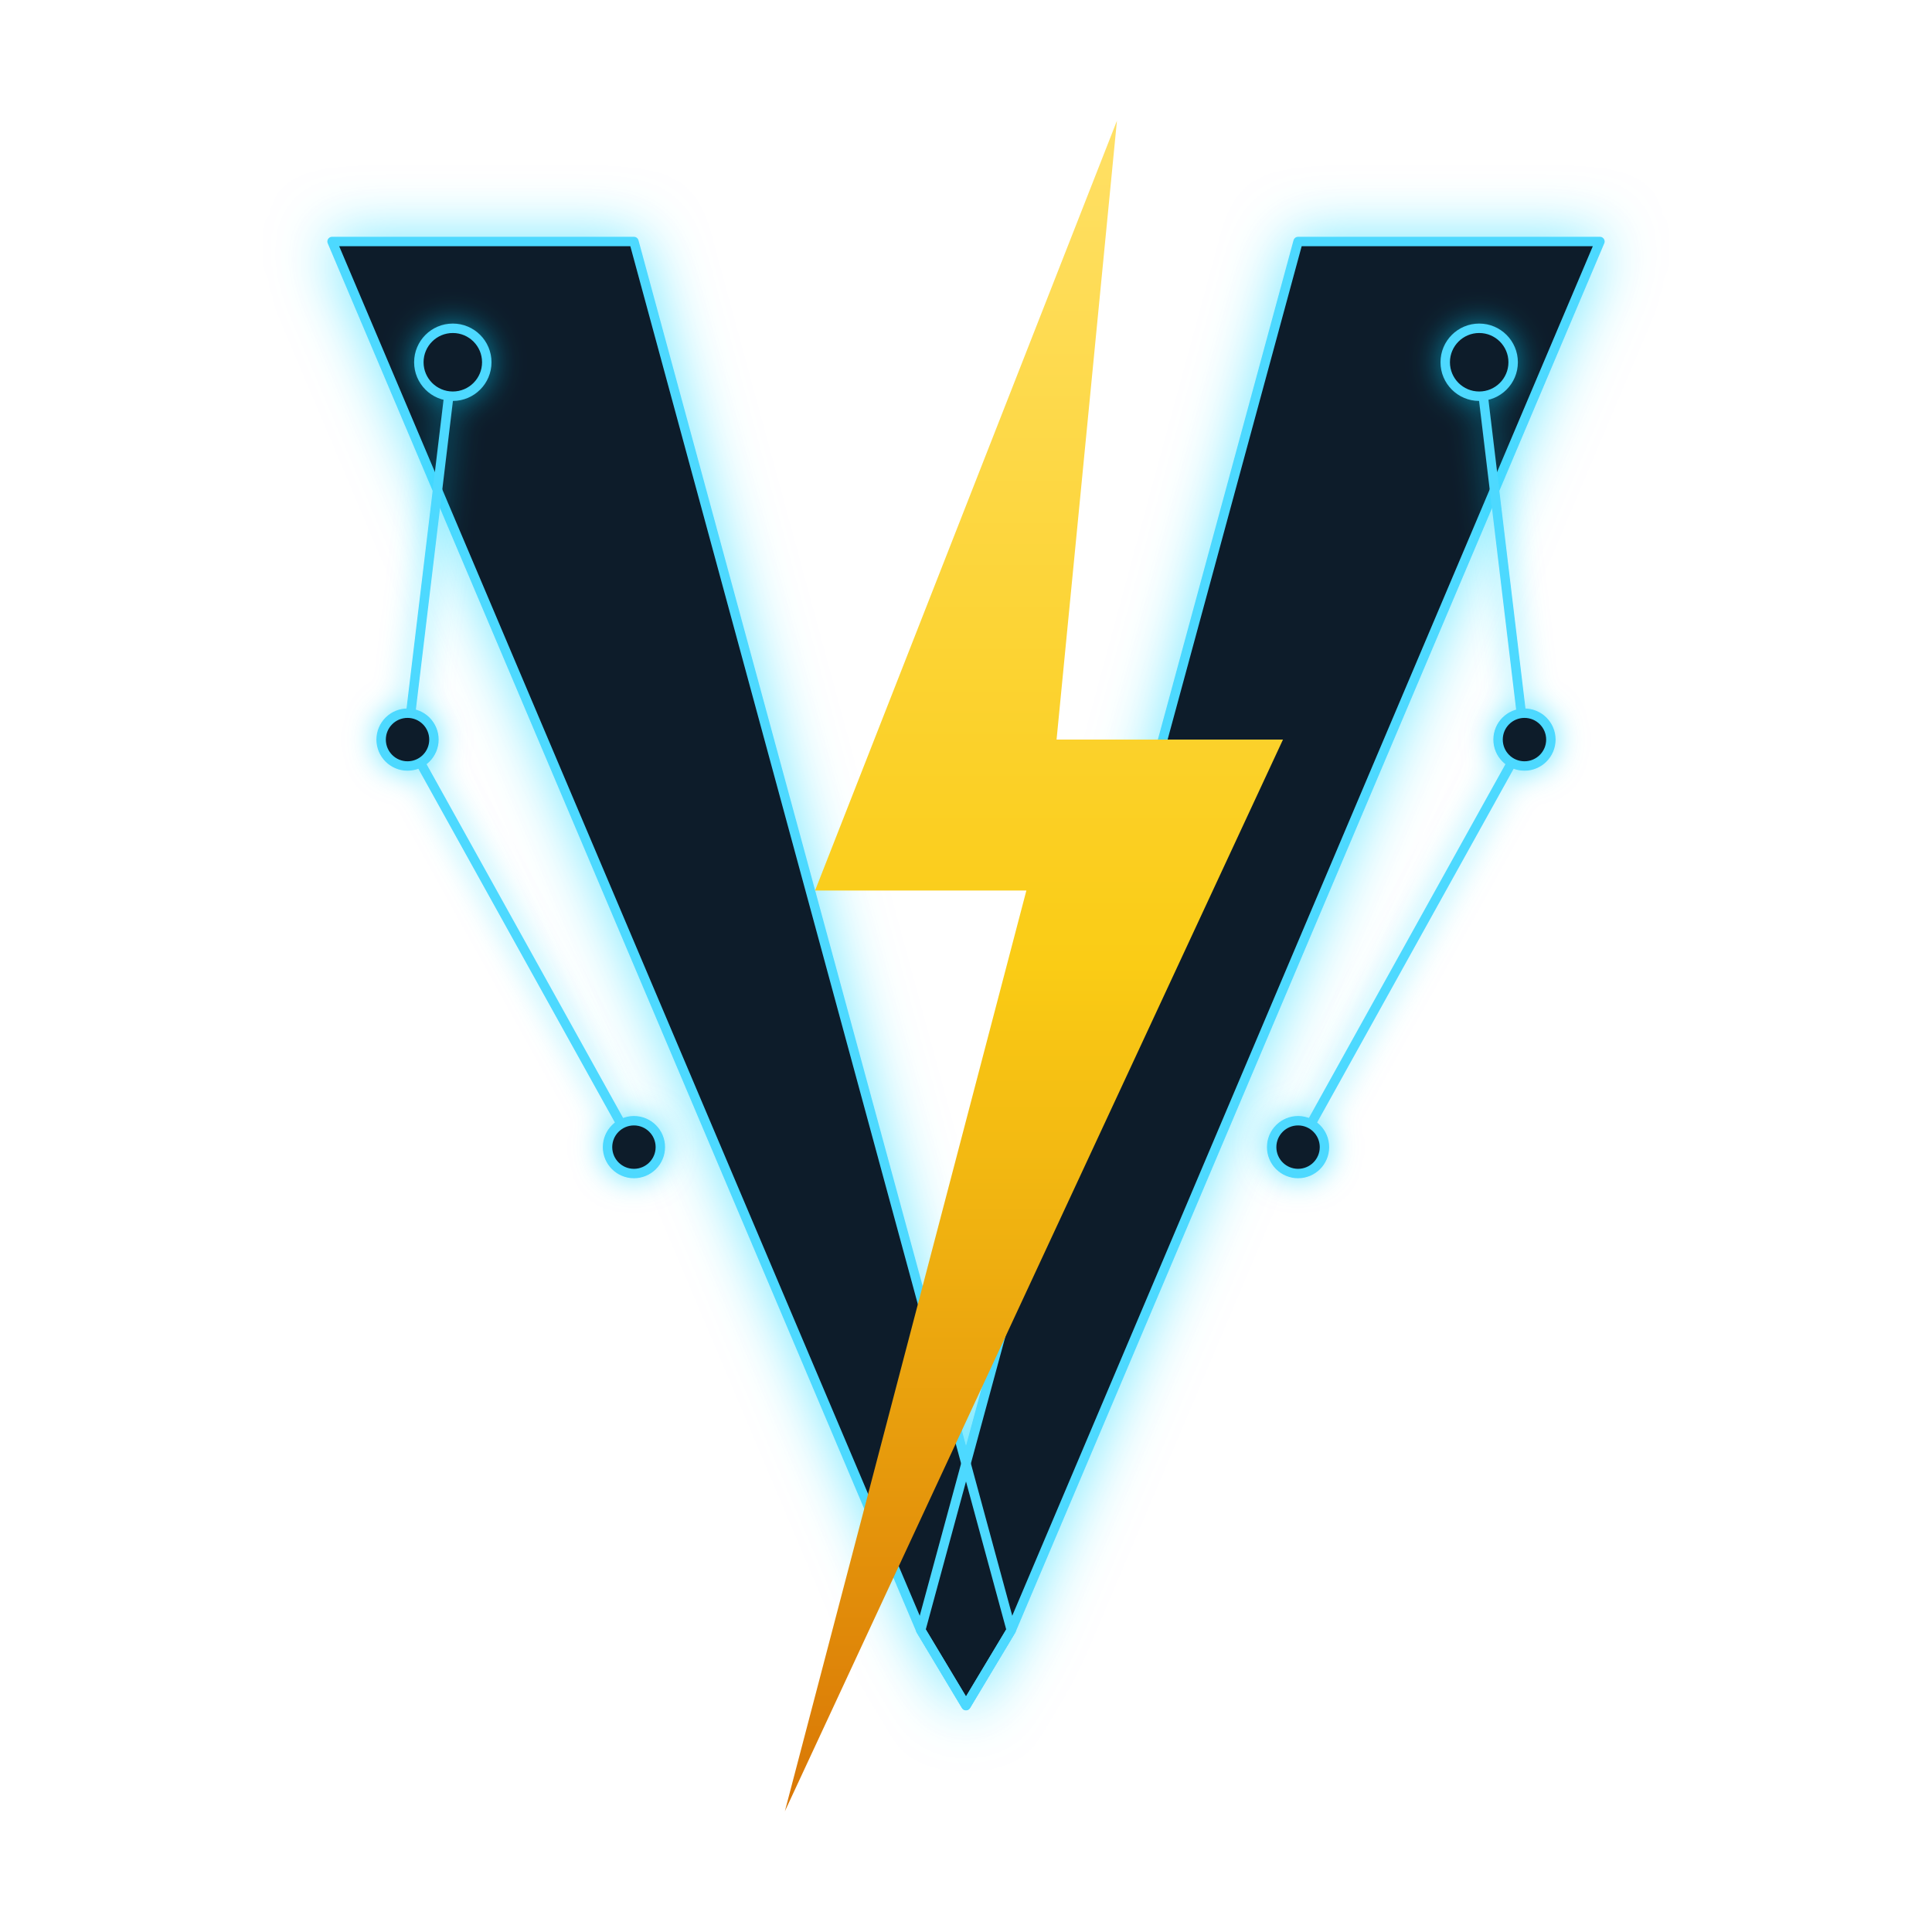
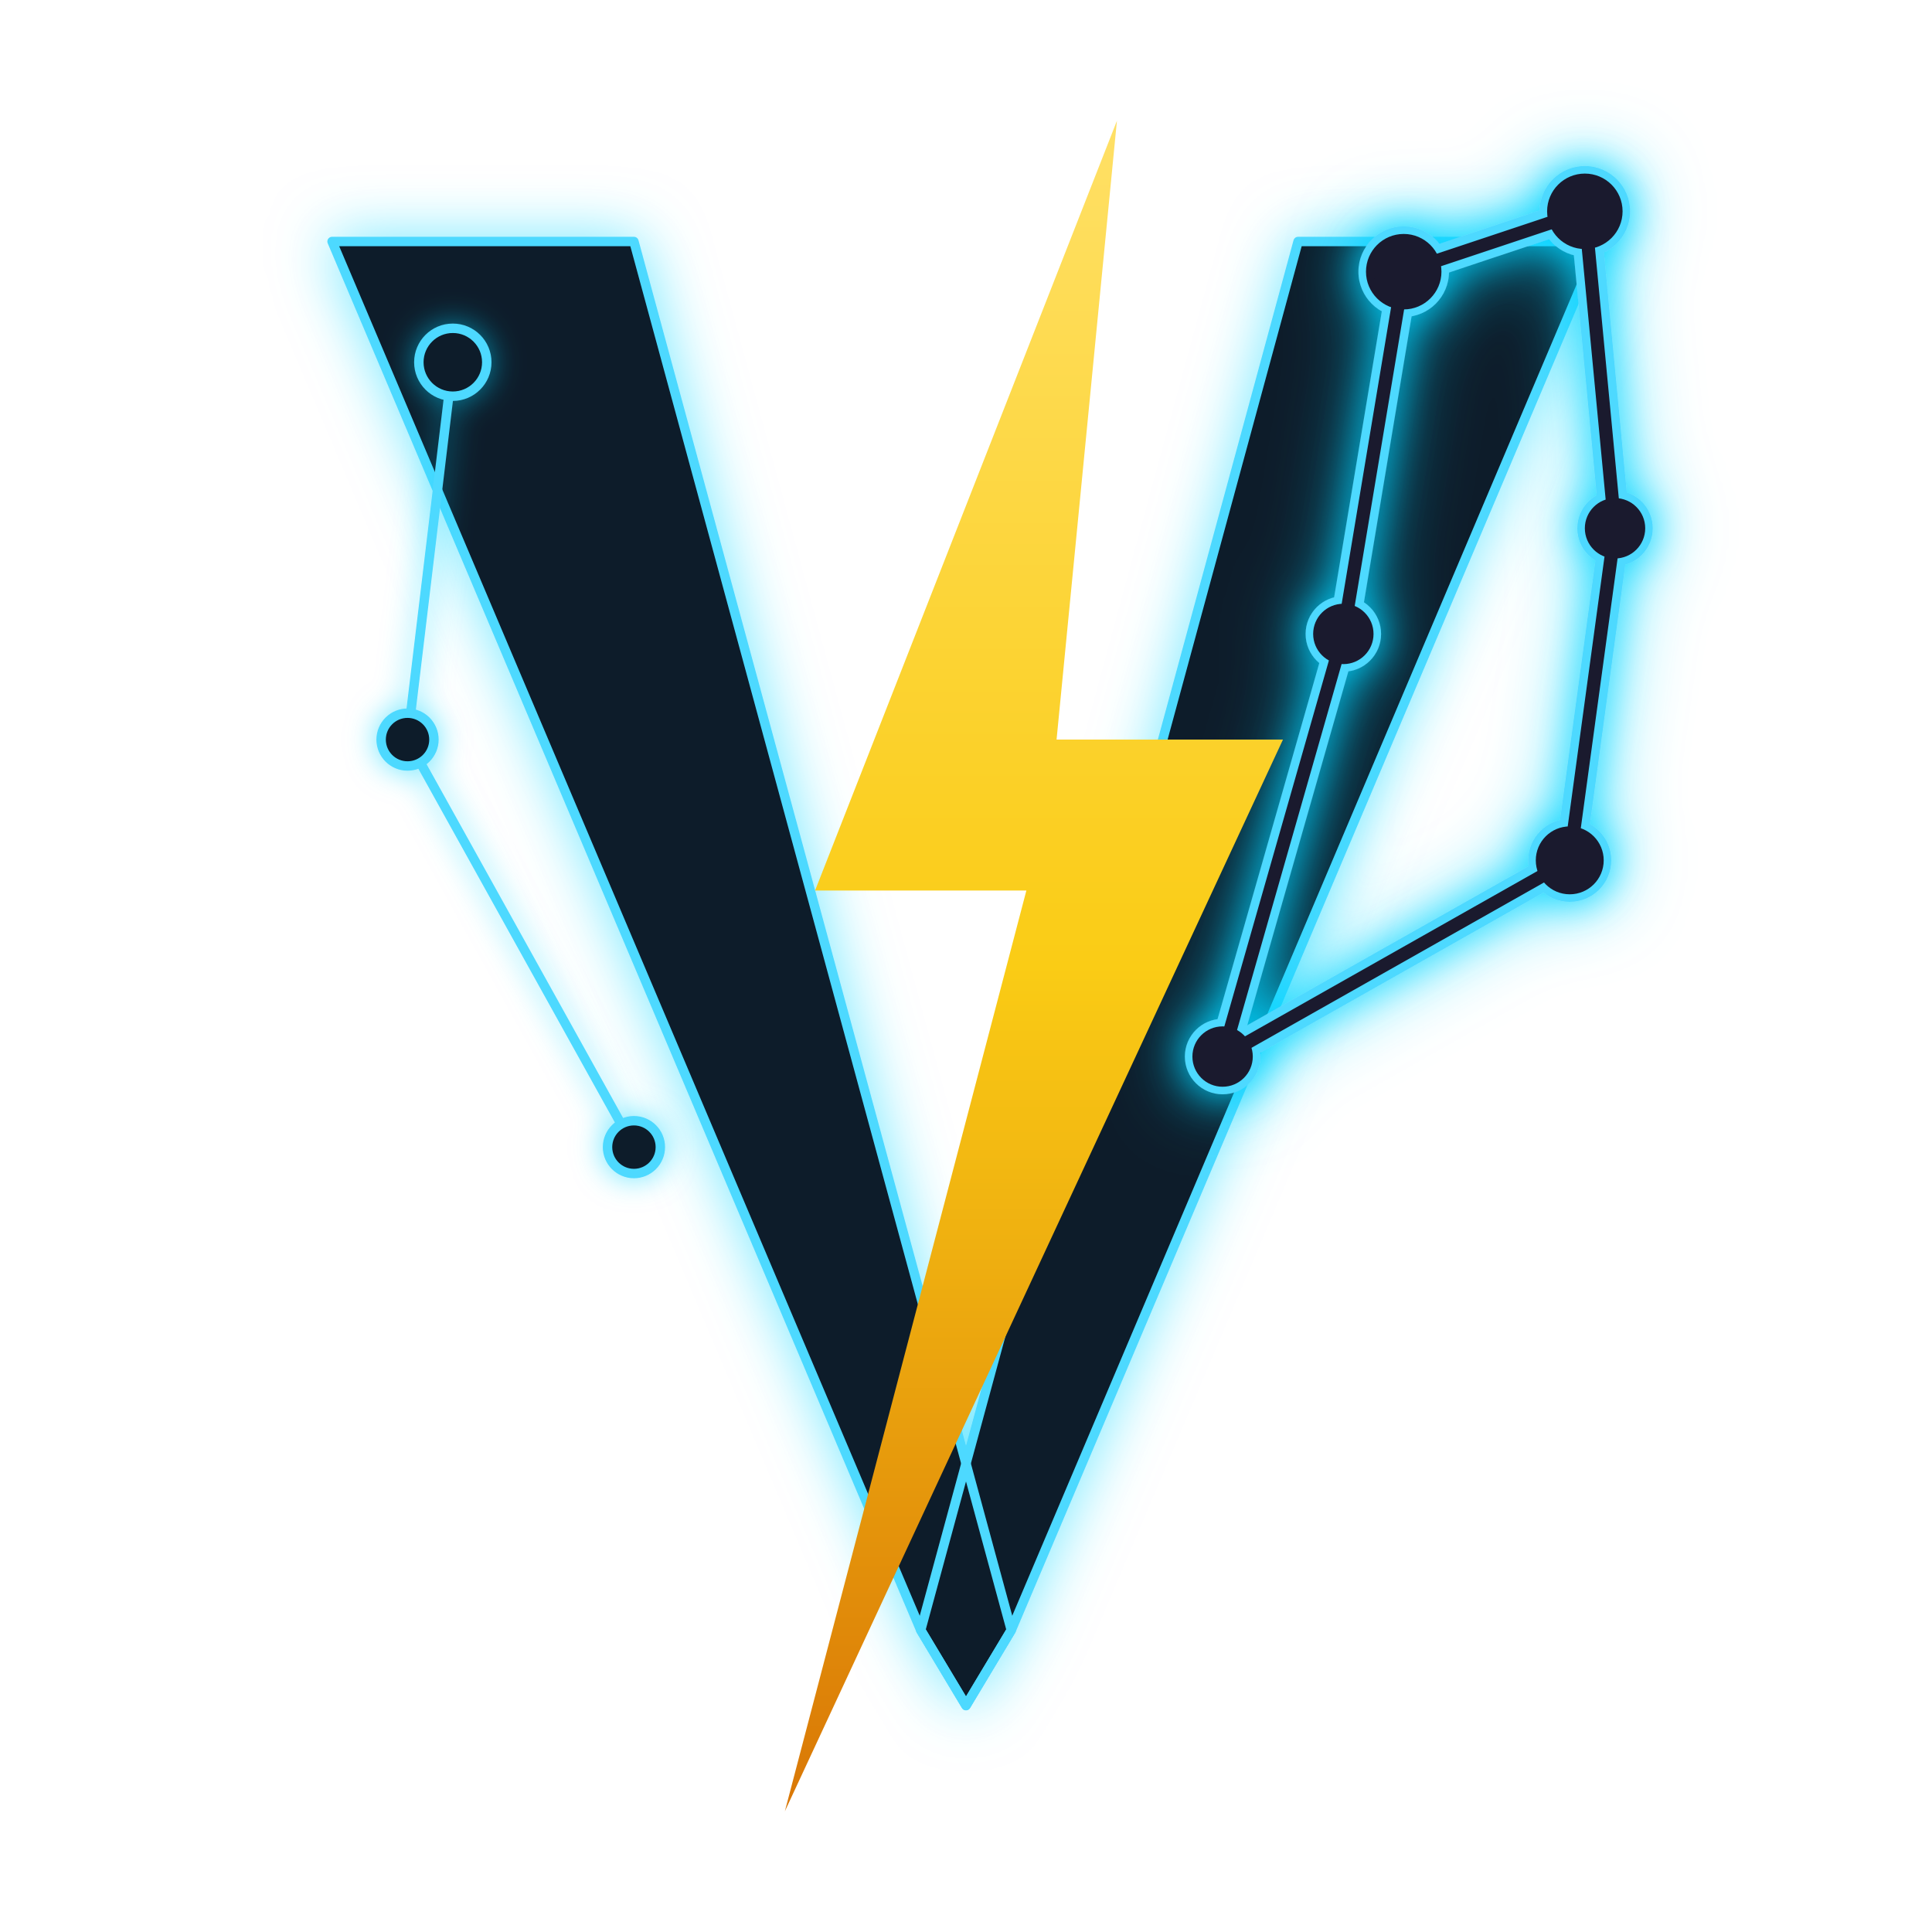
<svg xmlns="http://www.w3.org/2000/svg" viewBox="0 0 512 512">
  <defs>
    <filter id="vGlow" x="-25%" y="-25%" width="150%" height="150%">
      <feGaussianBlur in="SourceGraphic" stdDeviation="8" result="blur" />
      <feFlood flood-color="#00d4ff" flood-opacity="0.55" />
      <feComposite in2="blur" operator="in" result="glow" />
      <feMerge>
        <feMergeNode in="glow" />
        <feMergeNode in="SourceGraphic" />
      </feMerge>
    </filter>
-     <filter id="nGlow" x="-100%" y="-100%" width="300%" height="300%">
+     <filter id="traceGlow" x="-100%" y="-100%" width="300%" height="300%">
      <feGaussianBlur in="SourceGraphic" stdDeviation="4" result="blur" />
      <feFlood flood-color="#00d4ff" flood-opacity="0.6" />
      <feComposite in2="blur" operator="in" result="glow" />
      <feMerge>
        <feMergeNode in="glow" />
+         <feMergeNode in="SourceGraphic" />
+       </feMerge>
+     </filter>
+     <filter id="rightGlow" x="-120%" y="-120%" width="340%" height="340%">
+       <feGaussianBlur in="SourceGraphic" stdDeviation="10" result="blur" />
+       <feFlood flood-color="#00d4ff" flood-opacity="0.8" />
+       <feComposite in2="blur" operator="in" result="glow" />
+       <feGaussianBlur in="SourceGraphic" stdDeviation="5" result="blur2" />
+       <feFlood flood-color="#00d4ff" flood-opacity="0.9" />
+       <feComposite in2="blur2" operator="in" result="glow2" />
+       <feMerge>
+         <feMergeNode in="glow" />
+         <feMergeNode in="glow2" />
        <feMergeNode in="SourceGraphic" />
      </feMerge>
    </filter>
    <linearGradient id="bolt" x1="0" y1="0" x2="0" y2="1">
      <stop offset="0%" stop-color="#ffe066" />
      <stop offset="50%" stop-color="#facc15" />
      <stop offset="100%" stop-color="#d97706" />
    </linearGradient>
  </defs>
  <g filter="url(#vGlow)">
    <polygon points="88,64 168,64 268,432 256,452 244,432" fill="#0d1b2a" />
    <polygon points="424,64 344,64 244,432 256,452 268,432" fill="#0d1b2a" />
    <polygon points="88,64 168,64 268,432 256,452 244,432" fill="none" stroke="#4dd9ff" stroke-width="2.5" stroke-linejoin="round" />
    <polygon points="424,64 344,64 244,432 256,452 268,432" fill="none" stroke="#4dd9ff" stroke-width="2.5" stroke-linejoin="round" />
  </g>
-   <g filter="url(#nGlow)">
+   <g filter="url(#traceGlow)">
    <line x1="120" y1="96" x2="108" y2="196" stroke="#4dd9ff" stroke-width="2.5" stroke-linecap="round" />
    <line x1="108" y1="196" x2="168" y2="304" stroke="#4dd9ff" stroke-width="2.5" stroke-linecap="round" />
    <circle cx="120" cy="96" r="9" fill="#0d1b2a" stroke="#4dd9ff" stroke-width="2.5" />
    <circle cx="108" cy="196" r="7" fill="#0d1b2a" stroke="#4dd9ff" stroke-width="2.5" />
    <circle cx="168" cy="304" r="7" fill="#0d1b2a" stroke="#4dd9ff" stroke-width="2.5" />
  </g>
-   <g filter="url(#nGlow)">
-     <line x1="392" y1="96" x2="404" y2="196" stroke="#4dd9ff" stroke-width="2.5" stroke-linecap="round" />
-     <line x1="404" y1="196" x2="344" y2="304" stroke="#4dd9ff" stroke-width="2.5" stroke-linecap="round" />
-     <circle cx="392" cy="96" r="9" fill="#0d1b2a" stroke="#4dd9ff" stroke-width="2.5" />
-     <circle cx="404" cy="196" r="7" fill="#0d1b2a" stroke="#4dd9ff" stroke-width="2.5" />
-     <circle cx="344" cy="304" r="7" fill="#0d1b2a" stroke="#4dd9ff" stroke-width="2.5" />
+   <g filter="url(#rightGlow)">
+     <line x1="372" y1="72" x2="420" y2="56" stroke="#4dd9ff" stroke-width="8" stroke-linecap="round" />
+     <line x1="420" y1="56" x2="428" y2="140" stroke="#4dd9ff" stroke-width="8" stroke-linecap="round" />
+     <line x1="372" y1="72" x2="356" y2="168" stroke="#4dd9ff" stroke-width="8" stroke-linecap="round" />
+     <line x1="356" y1="168" x2="324" y2="280" stroke="#4dd9ff" stroke-width="8" stroke-linecap="round" />
+     <line x1="428" y1="140" x2="416" y2="228" stroke="#4dd9ff" stroke-width="8" stroke-linecap="round" />
+     <line x1="324" y1="280" x2="416" y2="228" stroke="#4dd9ff" stroke-width="8" stroke-linecap="round" />
+     <circle cx="372" cy="72" r="12" fill="#4dd9ff" />
+     <circle cx="420" cy="56" r="12" fill="#4dd9ff" />
+     <circle cx="428" cy="140" r="10" fill="#4dd9ff" />
+     <circle cx="356" cy="168" r="10" fill="#4dd9ff" />
+     <circle cx="416" cy="228" r="11" fill="#4dd9ff" />
+     <circle cx="324" cy="280" r="10" fill="#4dd9ff" />
+   </g>
+   <g>
+     <line x1="372" y1="72" x2="420" y2="56" stroke="#1a1a2e" stroke-width="3.5" stroke-linecap="round" />
+     <line x1="420" y1="56" x2="428" y2="140" stroke="#1a1a2e" stroke-width="3.5" stroke-linecap="round" />
+     <line x1="372" y1="72" x2="356" y2="168" stroke="#1a1a2e" stroke-width="3.5" stroke-linecap="round" />
+     <line x1="356" y1="168" x2="324" y2="280" stroke="#1a1a2e" stroke-width="3.5" stroke-linecap="round" />
+     <line x1="428" y1="140" x2="416" y2="228" stroke="#1a1a2e" stroke-width="3.5" stroke-linecap="round" />
+     <line x1="324" y1="280" x2="416" y2="228" stroke="#1a1a2e" stroke-width="3.5" stroke-linecap="round" />
+     <circle cx="372" cy="72" r="9" fill="#1a1a2e" stroke="#1a1a2e" stroke-width="2" />
+     <circle cx="420" cy="56" r="9" fill="#1a1a2e" stroke="#1a1a2e" stroke-width="2" />
+     <circle cx="428" cy="140" r="7" fill="#1a1a2e" stroke="#1a1a2e" stroke-width="2" />
+     <circle cx="356" cy="168" r="7" fill="#1a1a2e" stroke="#1a1a2e" stroke-width="2" />
+     <circle cx="416" cy="228" r="8" fill="#1a1a2e" stroke="#1a1a2e" stroke-width="2" />
+     <circle cx="324" cy="280" r="7" fill="#1a1a2e" stroke="#1a1a2e" stroke-width="2" />
  </g>
  <polygon points="296,32 216,236 272,236 208,480 340,196 280,196" fill="url(#bolt)" />
</svg>
